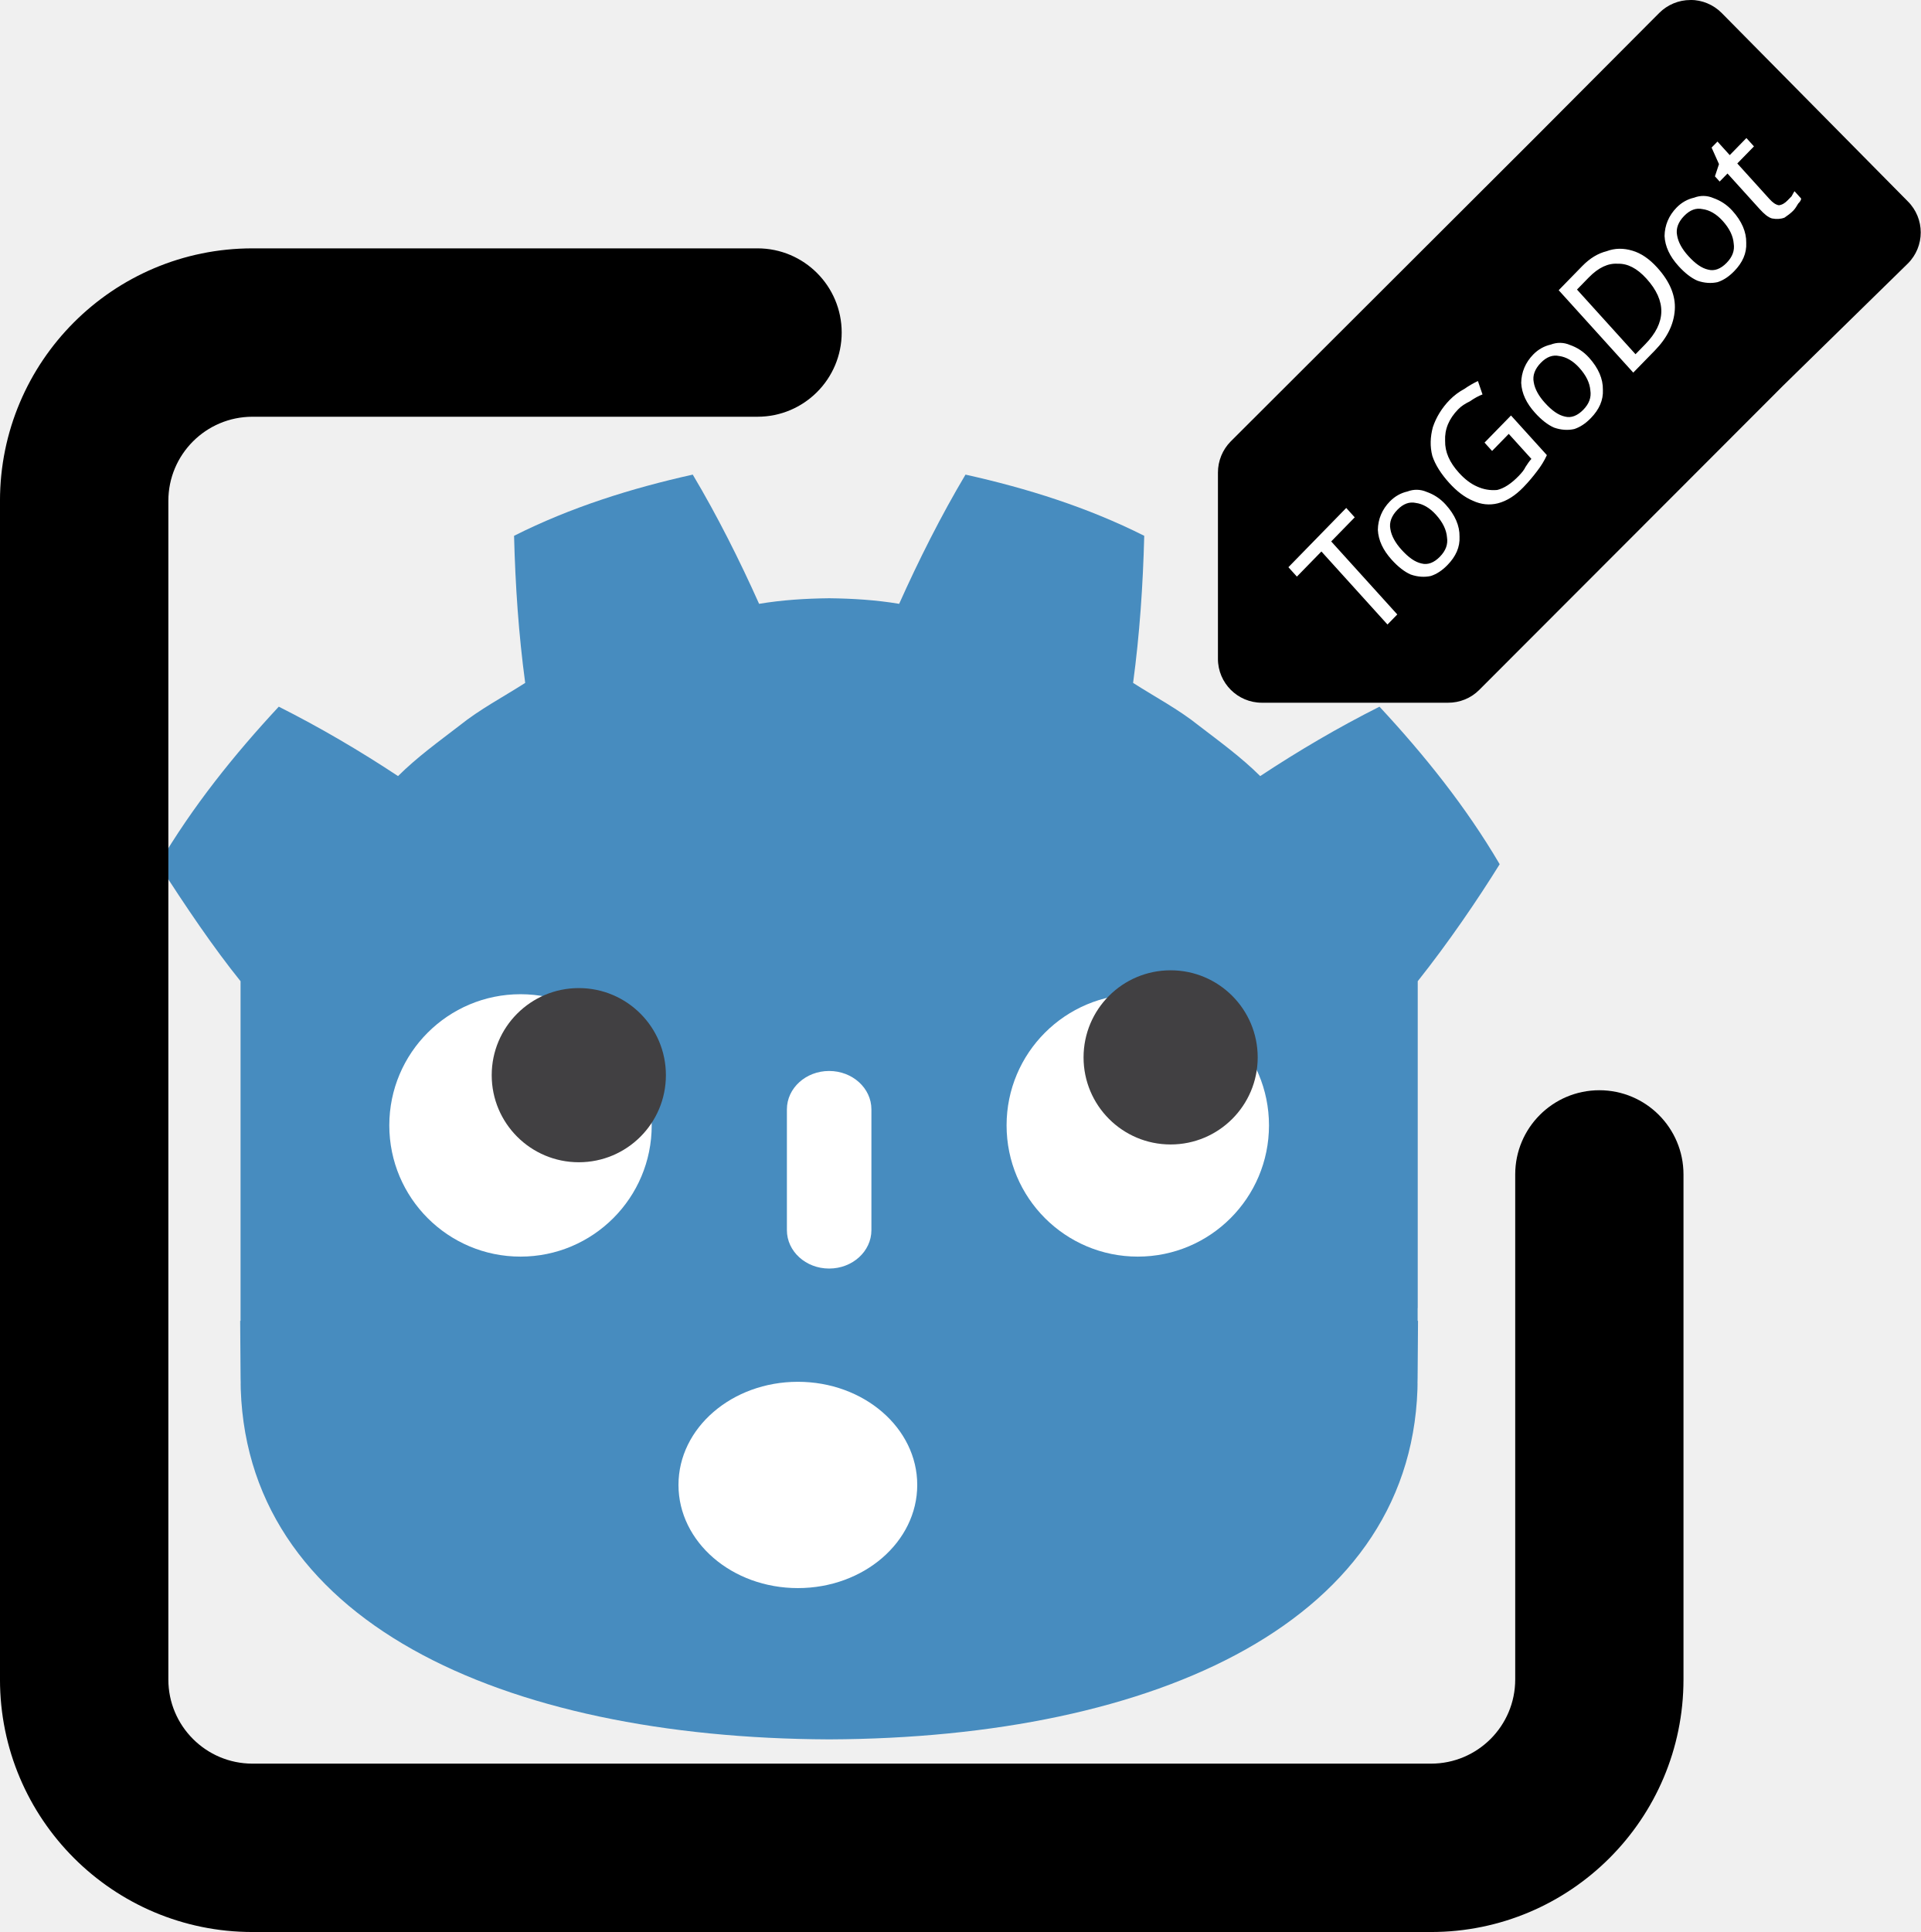
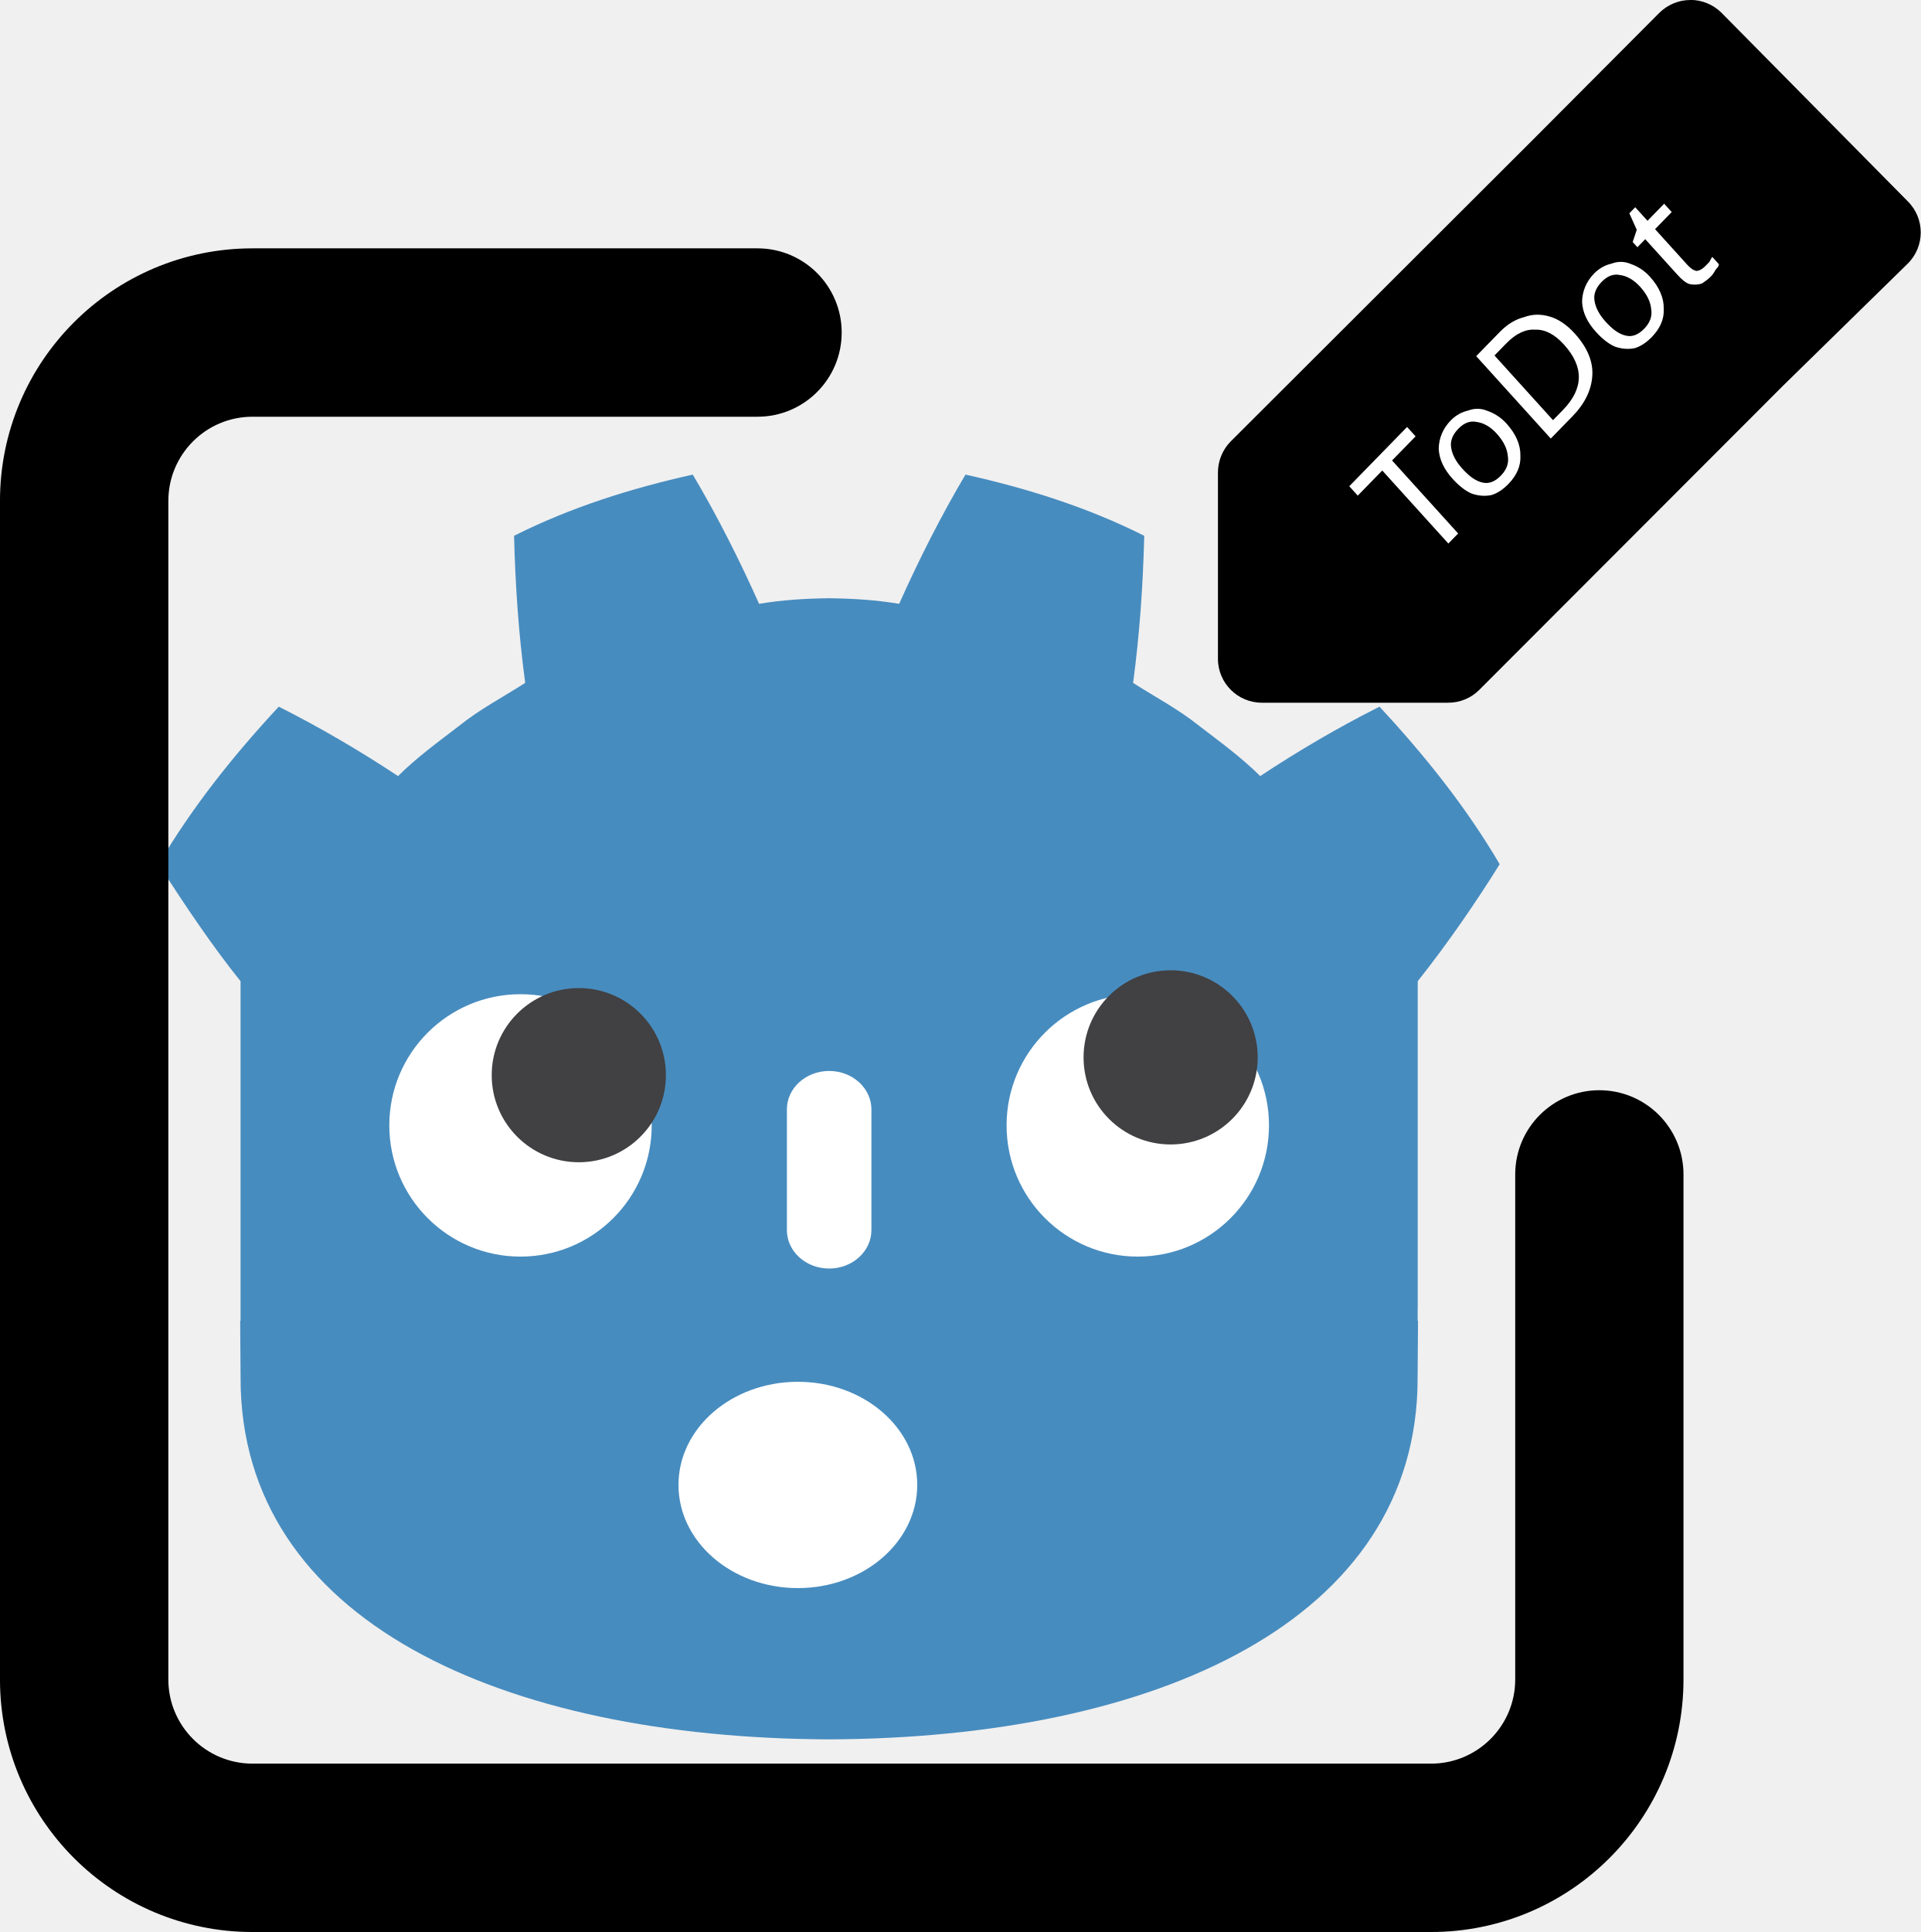
<svg xmlns="http://www.w3.org/2000/svg" width="21.379mm" height="21.503mm" viewBox="0 0 21.379 21.503" version="1.1" id="svg1" xml:space="preserve">
  <defs id="defs1" />
-   <g id="layer1" transform="translate(-92.69118,-122.0948)">
+   <g id="layer1" transform="translate(-92.69118,-122.0949)">
    <g id="g1" transform="matrix(0.01608522,0,0,0.01608522,93.6847,126.1408)">
      <path d="m 0,0 c 0,0 -0.325,1.994 -0.515,1.976 l -36.182,-3.491 c -2.879,-0.278 -5.115,-2.574 -5.317,-5.459 l -0.994,-14.247 -27.992,-1.997 -1.904,12.912 c -0.424,2.872 -2.932,5.037 -5.835,5.037 h -38.188 c -2.902,0 -5.41,-2.165 -5.834,-5.037 l -1.905,-12.912 -27.992,1.997 -0.994,14.247 c -0.202,2.886 -2.438,5.182 -5.317,5.46 l -36.2,3.49 c -0.187,0.018 -0.324,-1.978 -0.511,-1.978 l -0.049,-7.83 30.658,-4.944 1.004,-14.374 c 0.203,-2.91 2.551,-5.263 5.463,-5.472 l 38.551,-2.75 c 0.146,-0.01 0.29,-0.016 0.434,-0.016 2.897,0 5.401,2.166 5.825,5.038 l 1.959,13.286 h 28.005 l 1.959,-13.286 c 0.423,-2.871 2.93,-5.037 5.831,-5.037 0.142,0 0.284,0.005 0.423,0.015 l 38.556,2.75 c 2.911,0.209 5.26,2.562 5.463,5.472 l 1.003,14.374 30.645,4.966 z" fill="#ffffff" transform="matrix(4.162611,0,0,-4.162611,919.2406,673.1521)" id="path1" />
      <path d="m 417.615,76.867 c -42.392,9.424 -84.34,22.554 -123.655,42.343 0.899,34.716 3.161,67.989 7.71,101.777 -15.268,9.782 -31.327,18.169 -45.588,29.621 -14.49,11.147 -29.287,21.82 -42.407,34.857 -26.212,-17.337 -53.953,-33.648 -82.533,-48.029 -30.807,33.155 -59.613,68.961 -83.144,109.006 18.493,29.029 38.334,58.206 56.704,80.959 v 197.772 25.123 12.112 l -0.257,-0.032 c 0.062,17.12 0.257,35.878 0.257,39.612 0,168.233 181.499,249.08 407.013,250.01 h 0.289 0.289 c 225.514,-0.93 406.948,-81.777 406.948,-250.01 0,-3.803 0.19,-22.483 0.257,-39.612 l -0.257,0.032 v -8.867 l 0.064,-0.032 v -226.107 c 21.216,-26.709 41.311,-56.172 56.704,-80.959 -23.523,-40.044 -52.368,-75.851 -83.176,-109.006 -28.572,14.382 -56.321,30.692 -82.533,48.029 -13.116,-13.037 -27.864,-23.71 -42.375,-34.857 -14.257,-11.451 -30.348,-19.839 -45.588,-29.621 4.537,-33.788 6.807,-67.061 7.71,-101.777 C 690.727,99.421 648.772,86.291 606.36,76.867 589.426,105.327 573.937,136.146 560.451,166.275 c -15.993,-2.672 -32.037,-3.664 -48.126,-3.855 v -0.032 c -0.112,0 -0.226,0.032 -0.321,0.032 -0.1,0 -0.221,-0.032 -0.321,-0.032 v 0.032 c -16.118,0.191 -32.161,1.183 -48.158,3.855 -13.479,-30.129 -28.951,-60.949 -45.909,-89.408 z" style="fill:#478cbf" id="path12" />
      <path d="m 0,0 c 0,-12.052 -9.765,-21.815 -21.813,-21.815 -12.042,0 -21.81,9.763 -21.81,21.815 0,12.044 9.768,21.802 21.81,21.802 C -9.765,21.802 0,12.044 0,0" fill="#ffffff" transform="matrix(4.162611,0,0,-4.162611,389.2148,527.1513)" id="path4" />
      <path d="m 399.036,492.423 c 0,33.276 -26.97,60.245 -60.27,60.245 -33.284,0 -60.27,-26.97 -60.27,-60.245 0,-33.276 26.986,-60.27 60.27,-60.27 33.301,0 60.27,26.995 60.27,60.27" fill="#414042" id="path5" style="stroke-width:4.163" />
      <path d="m 0,0 c -3.878,0 -7.021,2.858 -7.021,6.381 v 20.081 c 0,3.52 3.143,6.381 7.021,6.381 3.878,0 7.028,-2.861 7.028,-6.381 V 6.381 C 7.028,2.858 3.878,0 0,0" fill="#ffffff" transform="matrix(4.162611,0,0,-4.162611,511.9934,626.2198)" id="path6" />
      <path d="m 0,0 c 0,-12.052 9.765,-21.815 21.815,-21.815 12.041,0 21.808,9.763 21.808,21.815 0,12.044 -9.767,21.802 -21.808,21.802 C 9.765,21.802 0,12.044 0,0" fill="#ffffff" transform="matrix(4.162611,0,0,-4.162611,634.7871,527.1513)" id="path7" />
      <path d="m 688.054,480.117 c 0,33.276 26.961,60.245 60.237,60.245 33.309,0 60.27,-26.97 60.27,-60.245 0,-33.276 -26.961,-60.27 -60.27,-60.27 -33.276,0 -60.237,26.995 -60.237,60.27" fill="#414042" id="path8" style="stroke-width:4.163" />
      <path d="m 407.741,775.928 c 0,39.443 36.985,71.394 82.624,71.394 45.605,0 82.597,-31.951 82.597,-71.394 0,-39.416 -36.992,-71.351 -82.597,-71.351 -45.639,0 -82.624,31.935 -82.624,71.351" fill="#ffffff" id="path13" style="stroke-width:3.521" />
    </g>
    <path d="m 95.501,124.859 a 2.811,2.811 0 0 0 -2.81,2.811 v 13.117 a 2.811,2.811 0 0 0 2.81,2.811 h 13.118 a 2.811,2.811 0 0 0 2.811,-2.811 v -5.621 a 0.937,0.937 0 0 0 -0.937,-0.937 0.937,0.937 0 0 0 -0.936,0.937 v 5.621 a 0.937,0.937 0 0 1 -0.937,0.937 H 95.501 a 0.937,0.937 0 0 1 -0.936,-0.937 v -13.117 a 0.937,0.937 0 0 1 0.936,-0.937 h 5.622 a 0.937,0.937 0 0 0 0,-1.874 z" style="stroke-width:0.937" id="path10" />
    <path d="m 111.507,122.095 c -0.13,-1.8e-4 -0.255,0.052 -0.347,0.144 l -1.378,1.383 -3.392,3.386 c -0.091,0.092 -0.142,0.217 -0.142,0.347 v 2.072 c -1.1e-4,0.27 0.219,0.489 0.489,0.489 h 2.072 c 0.13,7.3e-4 0.255,-0.05 0.347,-0.142 l 3.382,-3.386 1.388,-1.359 c 0.193,-0.191 0.193,-0.503 0,-0.694 l -2.072,-2.097 c -0.092,-0.092 -0.217,-0.144 -0.347,-0.144 z m 0,1.18 1.383,1.383 -1.498,-1.527 -0.578,0.838 z m -1.383,1.383 -2.988,2.776 -0.208,0.353 0.298,1.153 v -1.383 z" style="stroke-width:0.489" id="path9" />
-     <text xml:space="preserve" style="font-size:1.713px;font-family:Sans;-inkscape-font-specification:'Sans, Normal';writing-mode:lr-tb;direction:ltr;fill:#ffffff;fill-opacity:1;stroke-width:0.018" x="-6.837" y="167.482" id="text13" transform="matrix(0.6982637,-0.7155541,0.6724496,0.7430229,0,0)">
-       <tspan id="tspan13" style="fill:#ffffff;stroke-width:0.018" x="-6.837" y="167.482">ToGoDot</tspan>
+     <text xml:space="preserve" style="font-size:1.713px;font-family:Sans;-inkscape-font-specification:'Sans, Normal';writing-mode:lr-tb;direction:ltr;fill:#ffffff;fill-opacity:1;stroke-width:0.018" x="-5.727" y="167.34" id="text13" transform="matrix(0.6982637,-0.7155541,0.6724496,0.7430229,0,0)">
+       <tspan id="tspan13" style="fill:#ffffff;stroke-width:0.018" x="-5.727" y="167.34">ToDot</tspan>
    </text>
  </g>
</svg>
